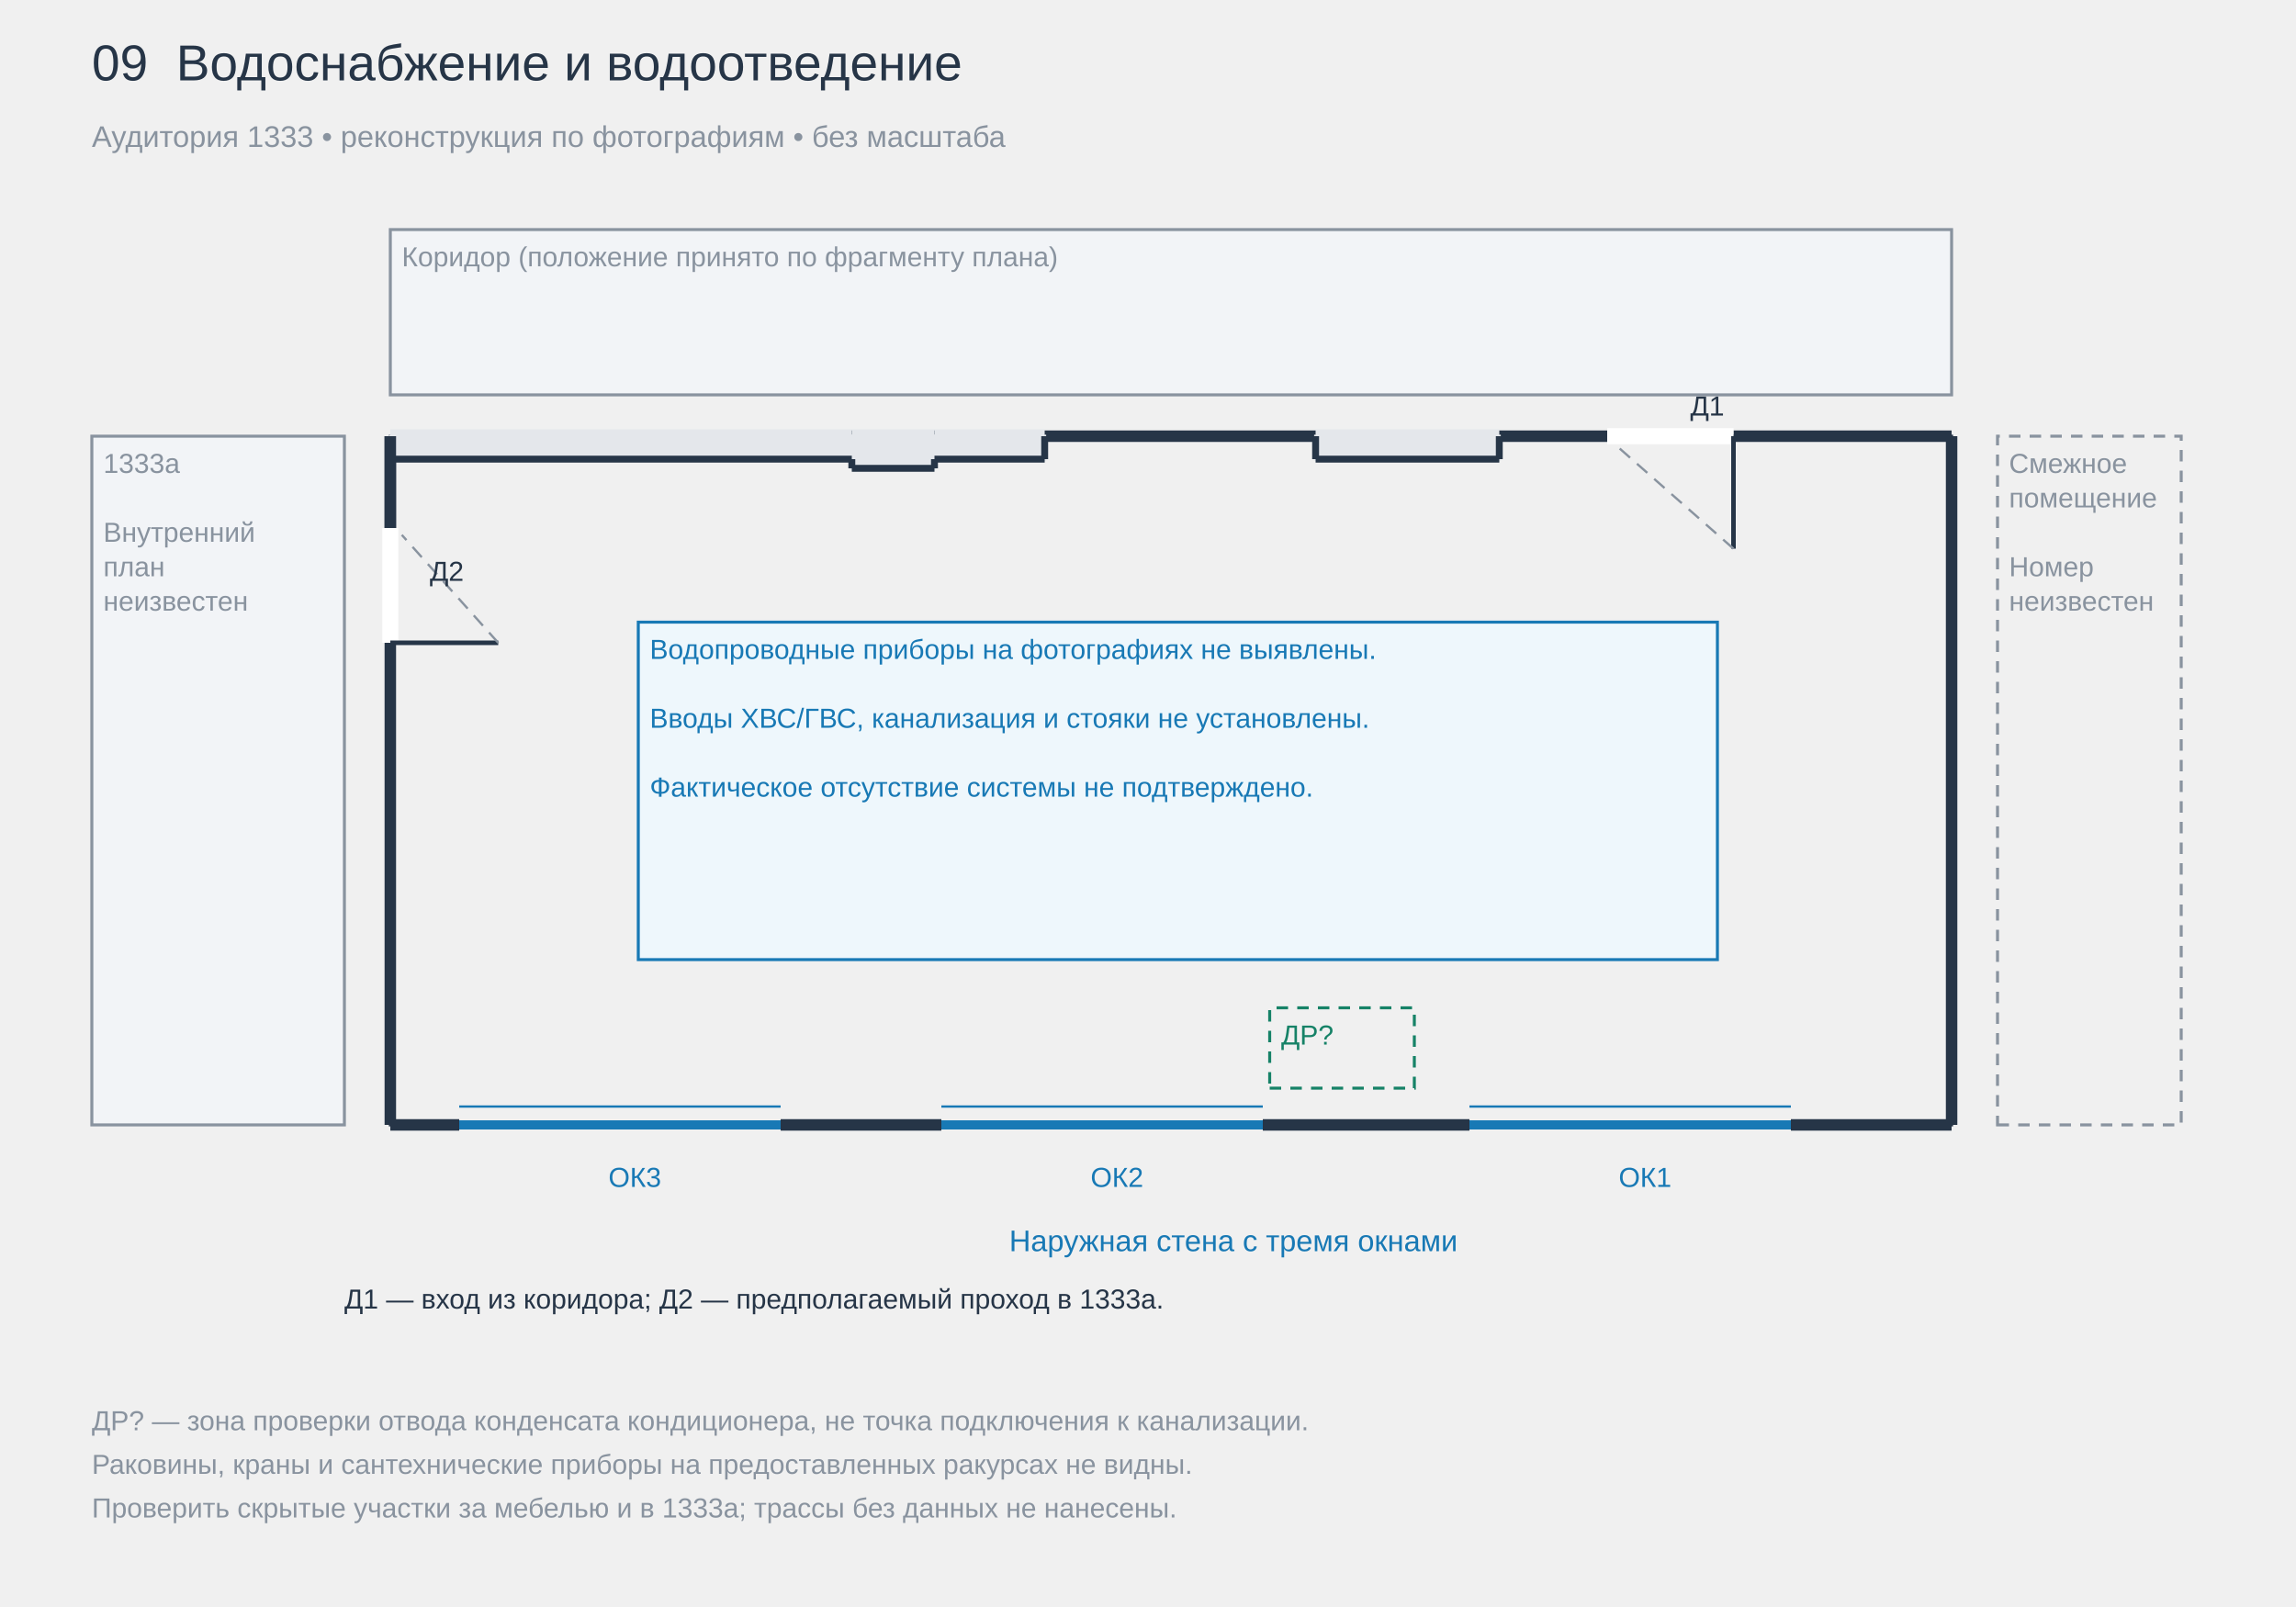
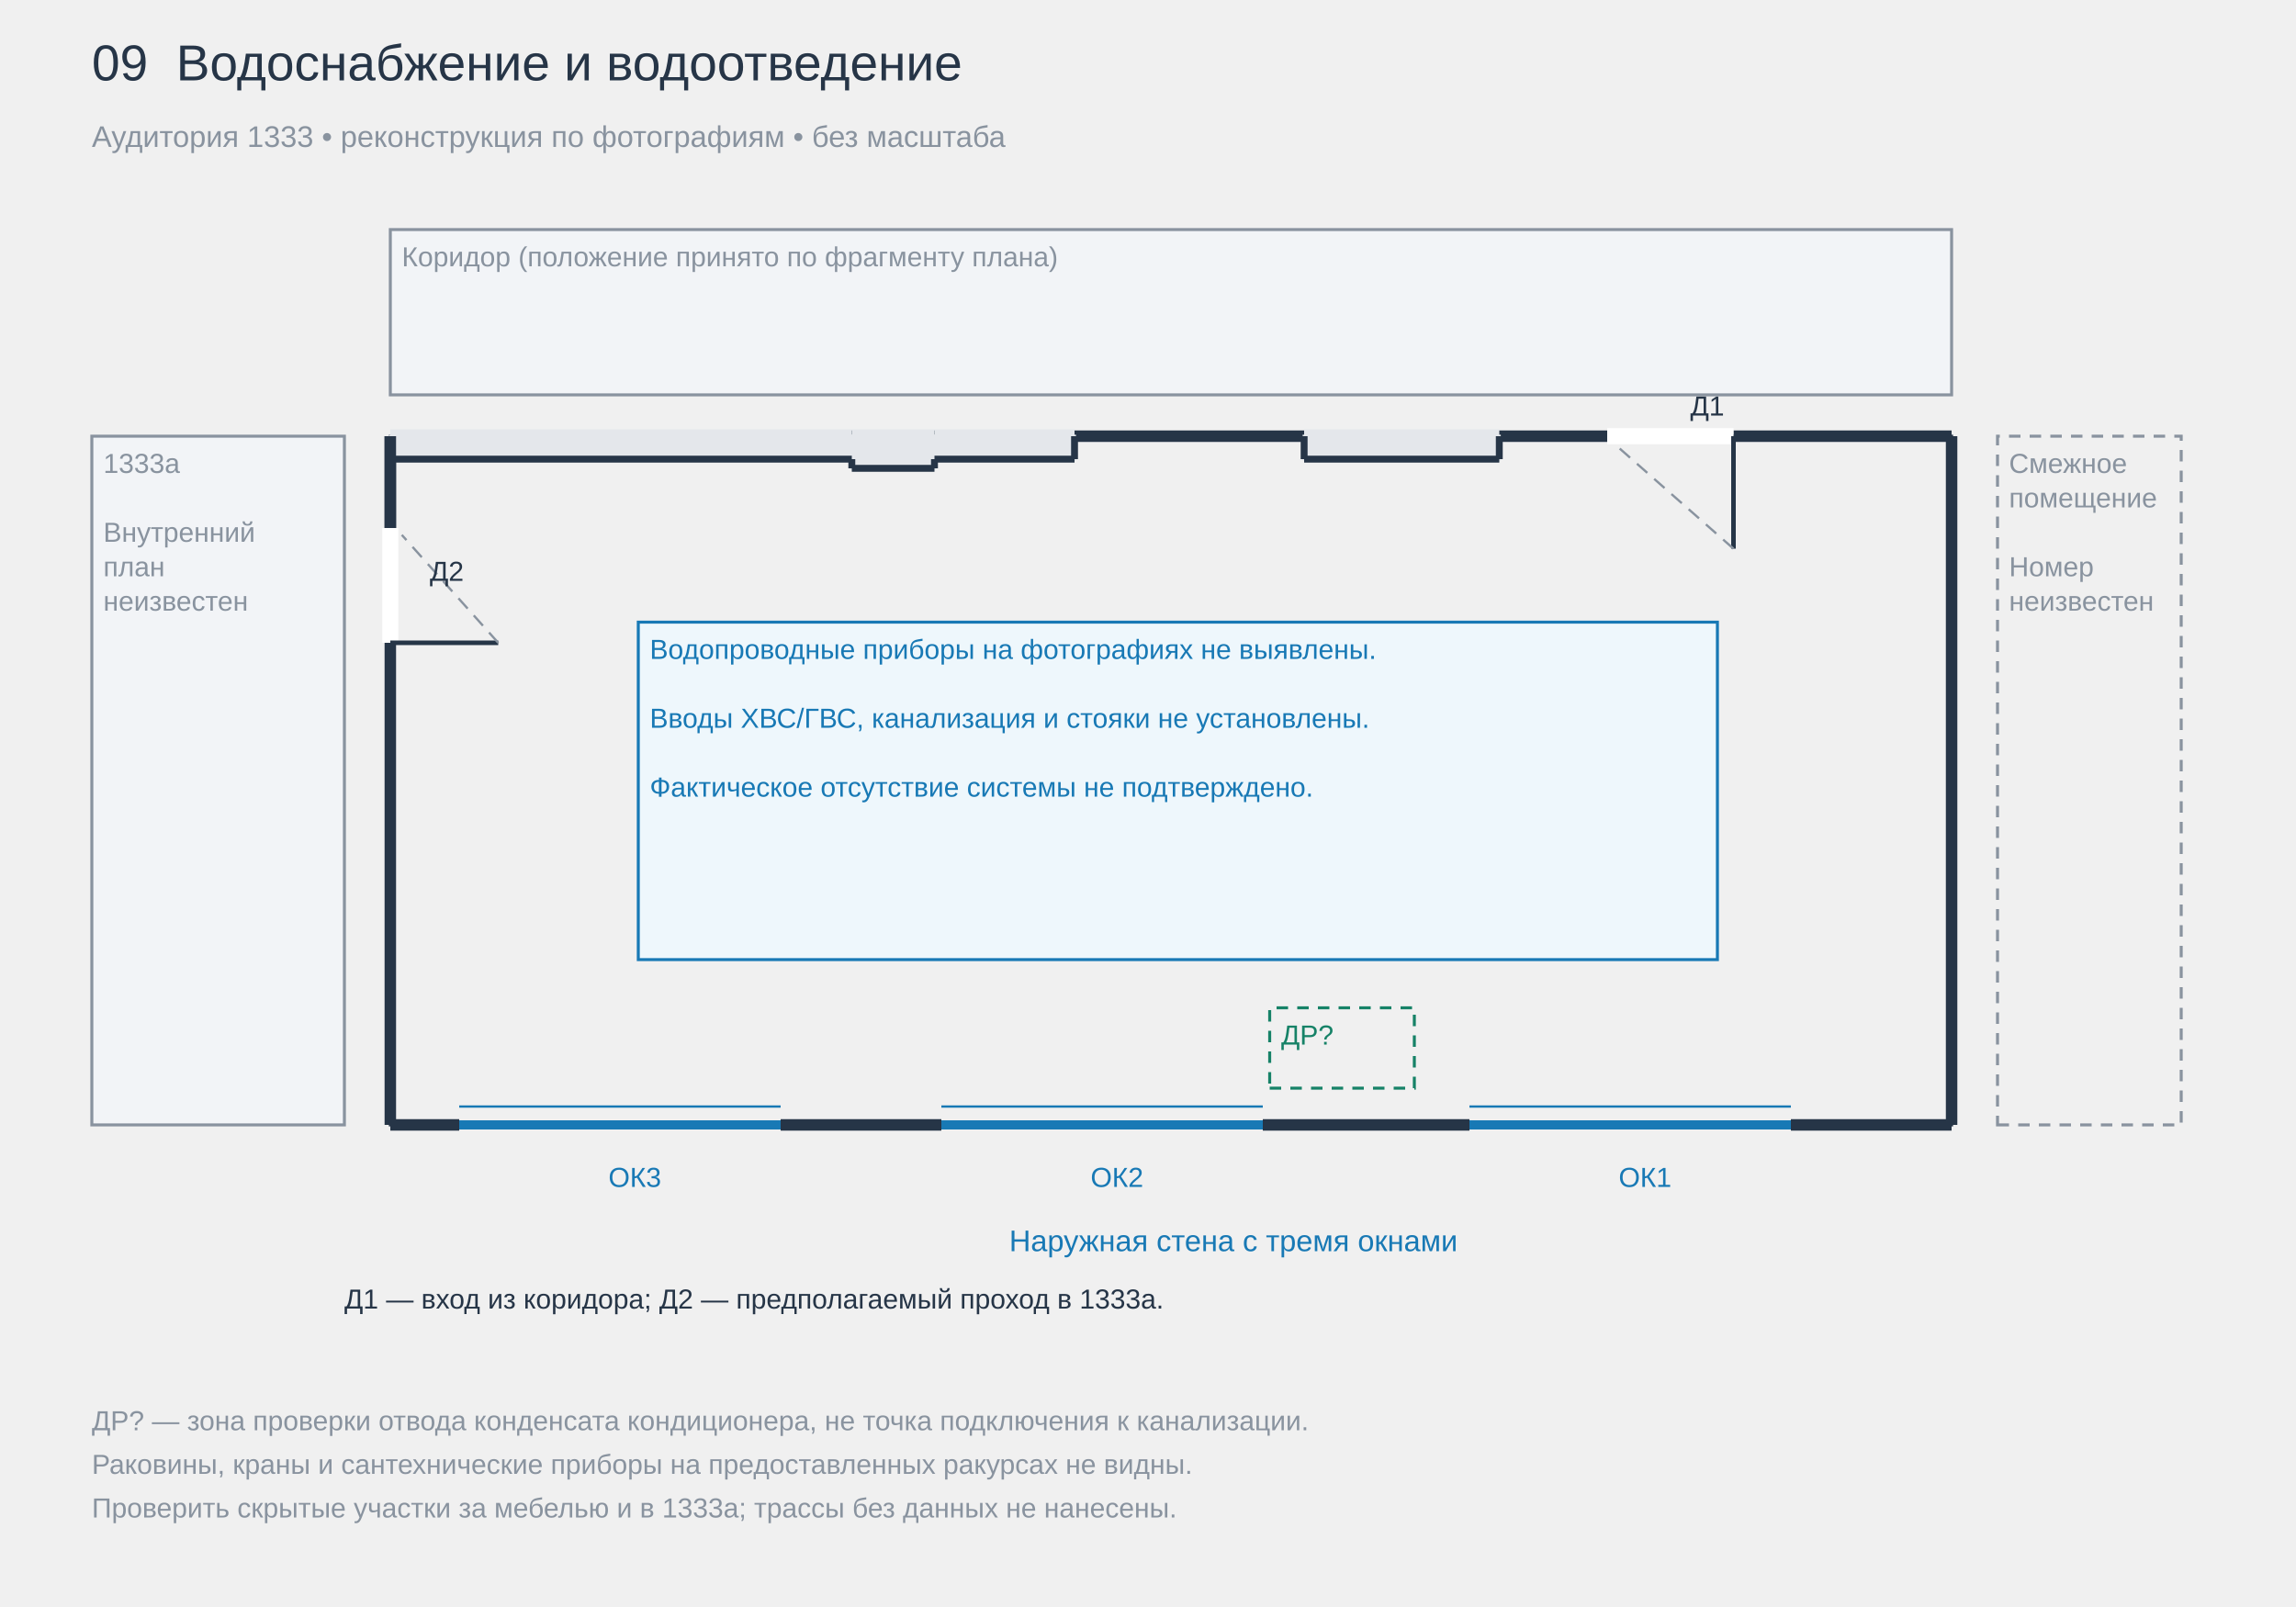
<svg xmlns="http://www.w3.org/2000/svg" version="1.1" width="1000" height="700" viewBox="0 0 1000 700">
  <text fill="#263547" xml:space="preserve" transform="matrix(1 0 -0 1 0 700)" font-size="22" font-family="Arial">
    <tspan y="-665" x="40 52.232 64.464 70.558 76.652 91.304 103.536 116.362 128.594 139.594 151.738 163.97 176.554 191.25 203.482 215.626 227.902 240.134 246.228 258.504 264.598 276.28 288.512 301.338 313.57 325.802 335.878 347.56 359.792 372.618 384.85 396.994 409.27">09  Водоснабжение и водоотведение</tspan>
  </text>
  <text fill="#89939f" xml:space="preserve" transform="matrix(1 0 -0 1 0 700)" font-size="13" font-family="Arial">
    <tspan y="-636" x="40 48.658 55.158 62.737 69.991 75.945 83.173 90.401 97.655 104.688 108.289 115.517 119.846 127.074 134.302 141.53 145.131 149.681 153.282 160.51 167.738 173.419 180.647 187.823 194.323 200.277 207.505 214.005 219.686 227.122 234.376 241.409 245.01 252.043 259.271 262.872 273.558 280.786 286.74 293.968 298.7 305.928 313.156 323.842 331.096 338.129 347.06 350.661 355.211 358.812 366.248 373.476 379.43 383.031 391.962 399.19 405.69 416.116 422.07 429.298 436.734">Аудитория 1­333 • реконструкция по фотографиям • без масштаба</tspan>
  </text>
  <path transform="matrix(1,0,0,-1,0,700)" d="M170 528H850V600H170Z" fill="#f2f4f7" />
  <path transform="matrix(1,0,0,-1,0,700)" stroke-width="1.3" stroke-linecap="butt" stroke-miterlimit="10" stroke-linejoin="miter" fill="none" stroke="#89939f" d="M170 528H850V600H170Z" />
  <text fill="#89939f" xml:space="preserve" transform="matrix(1 0 -0 1 0 700)" font-size="12" font-family="Arial">
    <tspan y="-584" x="175 181.984 188.656 195.328 202.024 209.02 215.692 222.364 225.688 229.684 236.176 242.848 249.844 256.516 264.532 271.204 277.828 284.524 291.196 294.52 301.012 307.684 314.38 321.004 327.496 332.992 339.664 342.988 349.48 356.152 359.476 369.34 376.012 382.684 387.052 395.296 401.968 408.592 414.088 420.088 423.412 429.904 436.9 443.572 450.196 456.868">Коридор (положение принято по фрагменту плана)</tspan>
  </text>
  <path transform="matrix(1,0,0,-1,0,700)" d="M40 210H150V510H40Z" fill="#f2f4f7" />
  <path transform="matrix(1,0,0,-1,0,700)" stroke-width="1.3" stroke-linecap="butt" stroke-miterlimit="10" stroke-linejoin="miter" fill="none" stroke="#89939f" d="M40 210H150V510H40Z" />
  <text fill="#89939f" xml:space="preserve" transform="matrix(1 0 -0 1 0 700)" font-size="12" font-family="Arial">
    <tspan y="-494" x="45 51.672 55.668 62.34 69.012 75.684">1­333а</tspan>
  </text>
  <text fill="#89939f" xml:space="preserve" transform="matrix(1 0 -0 1 0 700)" font-size="12" font-family="Arial">
    <tspan y="-464" x="45 52.992 59.616 65.616 71.112 77.784 84.456 91.08 97.704 104.4">Внутренний</tspan>
  </text>
  <text fill="#89939f" xml:space="preserve" transform="matrix(1 0 -0 1 0 700)" font-size="12" font-family="Arial">
    <tspan y="-449" x="45 51.492 58.488 65.16">план</tspan>
  </text>
  <text fill="#89939f" xml:space="preserve" transform="matrix(1 0 -0 1 0 700)" font-size="12" font-family="Arial">
    <tspan y="-434" x="45 51.624 58.296 64.992 70.488 76.86 83.532 89.532 95.028 101.7">неизвестен</tspan>
  </text>
  <path transform="matrix(1,0,0,-1,0,700)" stroke-width="1.3" stroke-linecap="butt" stroke-dasharray="5,4" stroke-miterlimit="10" stroke-linejoin="miter" fill="none" stroke="#89939f" d="M870 210H950V510H870Z" />
  <text fill="#89939f" xml:space="preserve" transform="matrix(1 0 -0 1 0 700)" font-size="12" font-family="Arial">
    <tspan y="-494" x="875 883.664 891.908 898.58 906.596 913.22 919.892">Смежное</tspan>
  </text>
  <text fill="#89939f" xml:space="preserve" transform="matrix(1 0 -0 1 0 700)" font-size="12" font-family="Arial">
    <tspan y="-479" x="875 881.492 888.164 896.408 903.08 912.944 919.616 926.24 932.936">помещение</tspan>
  </text>
  <text fill="#89939f" xml:space="preserve" transform="matrix(1 0 -0 1 0 700)" font-size="12" font-family="Arial">
    <tspan y="-449" x="875 883.664 890.336 898.58 905.252">Номер</tspan>
  </text>
  <text fill="#89939f" xml:space="preserve" transform="matrix(1 0 -0 1 0 700)" font-size="12" font-family="Arial">
    <tspan y="-434" x="875 881.624 888.296 894.992 900.488 906.86 913.532 919.532 925.028 931.7">неизвестен</tspan>
  </text>
  <path transform="matrix(1,0,0,-1,0,700)" stroke-width="1.3" stroke-linecap="butt" stroke-miterlimit="10" stroke-linejoin="miter" fill="none" stroke="#263547" d="M170 210H850V510H170Z" />
  <path transform="matrix(1,0,0,-1,0,700)" stroke-width="5" stroke-linecap="butt" stroke-miterlimit="10" stroke-linejoin="miter" fill="none" stroke="#263547" d="M850 510H755" />
  <path transform="matrix(1,0,0,-1,0,700)" stroke-width="5" stroke-linecap="butt" stroke-miterlimit="10" stroke-linejoin="miter" fill="none" stroke="#263547" d="M700 510H170" />
  <path transform="matrix(1,0,0,-1,0,700)" stroke-width="5" stroke-linecap="butt" stroke-miterlimit="10" stroke-linejoin="miter" fill="none" stroke="#263547" d="M850 510V210" />
  <path transform="matrix(1,0,0,-1,0,700)" stroke-width="5" stroke-linecap="butt" stroke-miterlimit="10" stroke-linejoin="miter" fill="none" stroke="#263547" d="M170 510V470" />
  <path transform="matrix(1,0,0,-1,0,700)" stroke-width="5" stroke-linecap="butt" stroke-miterlimit="10" stroke-linejoin="miter" fill="none" stroke="#263547" d="M170 420V210" />
  <path transform="matrix(1,0,0,-1,0,700)" stroke-width="5" stroke-linecap="butt" stroke-miterlimit="10" stroke-linejoin="miter" fill="none" stroke="#263547" d="M850 210H780" />
  <path transform="matrix(1,0,0,-1,0,700)" stroke-width="5" stroke-linecap="butt" stroke-miterlimit="10" stroke-linejoin="miter" fill="none" stroke="#263547" d="M640 210H550" />
  <path transform="matrix(1,0,0,-1,0,700)" stroke-width="5" stroke-linecap="butt" stroke-miterlimit="10" stroke-linejoin="miter" fill="none" stroke="#263547" d="M410 210H340" />
  <path transform="matrix(1,0,0,-1,0,700)" stroke-width="5" stroke-linecap="butt" stroke-miterlimit="10" stroke-linejoin="miter" fill="none" stroke="#263547" d="M200 210H170" />
  <path transform="matrix(1,0,0,-1,0,700)" stroke-width="7" stroke-linecap="butt" stroke-miterlimit="10" stroke-linejoin="miter" fill="none" stroke="#ffffff" d="M755 510H700" />
  <path transform="matrix(1,0,0,-1,0,700)" stroke-width="7" stroke-linecap="butt" stroke-miterlimit="10" stroke-linejoin="miter" fill="none" stroke="#ffffff" d="M170 470V420" />
  <path transform="matrix(1,0,0,-1,0,700)" stroke-width="2" stroke-linecap="butt" stroke-miterlimit="10" stroke-linejoin="miter" fill="none" stroke="#263547" d="M755 510V461" />
  <path transform="matrix(1,0,0,-1,0,700)" stroke-width="1" stroke-linecap="butt" stroke-dasharray="6,4" stroke-miterlimit="10" stroke-linejoin="miter" fill="none" stroke="#89939f" d="M755 461 705 505" />
  <text fill="#263547" xml:space="preserve" transform="matrix(1 0 -0 1 0 700)" font-size="12" font-family="Arial">
    <tspan y="-519" x="736.199 744.323">Д1</tspan>
  </text>
  <path transform="matrix(1,0,0,-1,0,700)" stroke-width="2" stroke-linecap="butt" stroke-miterlimit="10" stroke-linejoin="miter" fill="none" stroke="#263547" d="M170 420H217" />
  <path transform="matrix(1,0,0,-1,0,700)" stroke-width="1" stroke-linecap="butt" stroke-dasharray="6,4" stroke-miterlimit="10" stroke-linejoin="miter" fill="none" stroke="#89939f" d="M217 420 175 467" />
  <path transform="matrix(1,0,0,-1,0,700)" stroke-width="4" stroke-linecap="butt" stroke-miterlimit="10" stroke-linejoin="miter" fill="none" stroke="#1879b5" d="M780 210H640" />
  <path transform="matrix(1,0,0,-1,0,700)" stroke-width="1" stroke-linecap="butt" stroke-miterlimit="10" stroke-linejoin="miter" fill="none" stroke="#1879b5" d="M780 218H640" />
  <text fill="#1879b5" xml:space="preserve" transform="matrix(1 0 -0 1 0 700)" font-size="12" font-family="Arial">
    <tspan y="-183" x="705.002 714.326 721.31">ОК1</tspan>
  </text>
  <path transform="matrix(1,0,0,-1,0,700)" stroke-width="4" stroke-linecap="butt" stroke-miterlimit="10" stroke-linejoin="miter" fill="none" stroke="#1879b5" d="M550 210H410" />
  <path transform="matrix(1,0,0,-1,0,700)" stroke-width="1" stroke-linecap="butt" stroke-miterlimit="10" stroke-linejoin="miter" fill="none" stroke="#1879b5" d="M550 218H410" />
  <text fill="#1879b5" xml:space="preserve" transform="matrix(1 0 -0 1 0 700)" font-size="12" font-family="Arial">
    <tspan y="-183" x="475.002 484.326 491.31">ОК2</tspan>
  </text>
  <path transform="matrix(1,0,0,-1,0,700)" stroke-width="4" stroke-linecap="butt" stroke-miterlimit="10" stroke-linejoin="miter" fill="none" stroke="#1879b5" d="M340 210H200" />
  <path transform="matrix(1,0,0,-1,0,700)" stroke-width="1" stroke-linecap="butt" stroke-miterlimit="10" stroke-linejoin="miter" fill="none" stroke="#1879b5" d="M340 218H200" />
  <text fill="#1879b5" xml:space="preserve" transform="matrix(1 0 -0 1 0 700)" font-size="12" font-family="Arial">
    <tspan y="-183" x="265.002 274.326 281.31">ОК3</tspan>
  </text>
  <text fill="#1879b5" xml:space="preserve" transform="matrix(1 0 -0 1 0 700)" font-size="13" font-family="Arial">
    <tspan y="-155" x="439.549 448.935 456.163 463.391 469.891 478.575 485.751 492.979 500.012 503.613 510.113 516.067 523.295 530.471 537.699 541.3 547.8 551.401 557.355 564.583 571.811 580.742 587.775 591.376 598.605 604.285 611.462 618.69 627.621">Наружная стена с тремя окнами</tspan>
  </text>
-   <path transform="matrix(1,0,0,-1,0,700)" d="M573 500H653V510H573Z" fill="#e4e7eb" />
-   <path transform="matrix(1,0,0,-1,0,700)" stroke-width="1.3" stroke-linecap="butt" stroke-miterlimit="10" stroke-linejoin="miter" fill="none" stroke="#e4e7eb" d="M573 500H653V510H573Z" />
-   <path transform="matrix(1,0,0,-1,0,700)" stroke-width="6" stroke-linecap="butt" stroke-miterlimit="10" stroke-linejoin="miter" fill="none" stroke="#e4e7eb" d="M653 510H573" />
-   <path transform="matrix(1,0,0,-1,0,700)" d="M407 500H455V510H407Z" fill="#e4e7eb" />
-   <path transform="matrix(1,0,0,-1,0,700)" stroke-width="1.3" stroke-linecap="butt" stroke-miterlimit="10" stroke-linejoin="miter" fill="none" stroke="#e4e7eb" d="M407 500H455V510H407Z" />
-   <path transform="matrix(1,0,0,-1,0,700)" stroke-width="6" stroke-linecap="butt" stroke-miterlimit="10" stroke-linejoin="miter" fill="none" stroke="#e4e7eb" d="M455 510H407" />
+   <path transform="matrix(1,0,0,-1,0,700)" d="M568 500H653V510H568Z" fill="#e4e7eb" />
+   <path transform="matrix(1,0,0,-1,0,700)" stroke-width="1.3" stroke-linecap="butt" stroke-miterlimit="10" stroke-linejoin="miter" fill="none" stroke="#e4e7eb" d="M568 500H653V510H568Z" />
+   <path transform="matrix(1,0,0,-1,0,700)" stroke-width="6" stroke-linecap="butt" stroke-miterlimit="10" stroke-linejoin="miter" fill="none" stroke="#e4e7eb" d="M653 510H568" />
+   <path transform="matrix(1,0,0,-1,0,700)" d="M407 500H468V510H407Z" fill="#e4e7eb" />
+   <path transform="matrix(1,0,0,-1,0,700)" stroke-width="1.3" stroke-linecap="butt" stroke-miterlimit="10" stroke-linejoin="miter" fill="none" stroke="#e4e7eb" d="M407 500H468V510H407Z" />
+   <path transform="matrix(1,0,0,-1,0,700)" stroke-width="6" stroke-linecap="butt" stroke-miterlimit="10" stroke-linejoin="miter" fill="none" stroke="#e4e7eb" d="M468 510H407" />
  <path transform="matrix(1,0,0,-1,0,700)" d="M371 496H407V510H371Z" fill="#e4e7eb" />
  <path transform="matrix(1,0,0,-1,0,700)" stroke-width="1.3" stroke-linecap="butt" stroke-miterlimit="10" stroke-linejoin="miter" fill="none" stroke="#e4e7eb" d="M371 496H407V510H371Z" />
  <path transform="matrix(1,0,0,-1,0,700)" stroke-width="6" stroke-linecap="butt" stroke-miterlimit="10" stroke-linejoin="miter" fill="none" stroke="#e4e7eb" d="M407 510H371" />
  <path transform="matrix(1,0,0,-1,0,700)" d="M170 500H371V510H170Z" fill="#e4e7eb" />
  <path transform="matrix(1,0,0,-1,0,700)" stroke-width="1.3" stroke-linecap="butt" stroke-miterlimit="10" stroke-linejoin="miter" fill="none" stroke="#e4e7eb" d="M170 500H371V510H170Z" />
  <path transform="matrix(1,0,0,-1,0,700)" stroke-width="6" stroke-linecap="butt" stroke-miterlimit="10" stroke-linejoin="miter" fill="none" stroke="#e4e7eb" d="M371 510H170" />
  <path transform="matrix(1,0,0,-1,0,700)" stroke-width="3" stroke-linecap="butt" stroke-miterlimit="10" stroke-linejoin="miter" fill="none" stroke="#263547" d="M653 510V500" />
-   <path transform="matrix(1,0,0,-1,0,700)" stroke-width="3" stroke-linecap="butt" stroke-miterlimit="10" stroke-linejoin="miter" fill="none" stroke="#263547" d="M653 500H573" />
-   <path transform="matrix(1,0,0,-1,0,700)" stroke-width="3" stroke-linecap="butt" stroke-miterlimit="10" stroke-linejoin="miter" fill="none" stroke="#263547" d="M573 500V510" />
-   <path transform="matrix(1,0,0,-1,0,700)" stroke-width="3" stroke-linecap="butt" stroke-miterlimit="10" stroke-linejoin="miter" fill="none" stroke="#263547" d="M455 510V500" />
-   <path transform="matrix(1,0,0,-1,0,700)" stroke-width="3" stroke-linecap="butt" stroke-miterlimit="10" stroke-linejoin="miter" fill="none" stroke="#263547" d="M455 500H407" />
+   <path transform="matrix(1,0,0,-1,0,700)" stroke-width="3" stroke-linecap="butt" stroke-miterlimit="10" stroke-linejoin="miter" fill="none" stroke="#263547" d="M653 500H568" />
+   <path transform="matrix(1,0,0,-1,0,700)" stroke-width="3" stroke-linecap="butt" stroke-miterlimit="10" stroke-linejoin="miter" fill="none" stroke="#263547" d="M568 500V510" />
+   <path transform="matrix(1,0,0,-1,0,700)" stroke-width="3" stroke-linecap="butt" stroke-miterlimit="10" stroke-linejoin="miter" fill="none" stroke="#263547" d="M468 510V500" />
+   <path transform="matrix(1,0,0,-1,0,700)" stroke-width="3" stroke-linecap="butt" stroke-miterlimit="10" stroke-linejoin="miter" fill="none" stroke="#263547" d="M468 500H407" />
  <path transform="matrix(1,0,0,-1,0,700)" stroke-width="3" stroke-linecap="butt" stroke-miterlimit="10" stroke-linejoin="miter" fill="none" stroke="#263547" d="M407 500V496" />
  <path transform="matrix(1,0,0,-1,0,700)" stroke-width="3" stroke-linecap="butt" stroke-miterlimit="10" stroke-linejoin="miter" fill="none" stroke="#263547" d="M407 496H371" />
  <path transform="matrix(1,0,0,-1,0,700)" stroke-width="3" stroke-linecap="butt" stroke-miterlimit="10" stroke-linejoin="miter" fill="none" stroke="#263547" d="M371 496V500" />
  <path transform="matrix(1,0,0,-1,0,700)" stroke-width="3" stroke-linecap="butt" stroke-miterlimit="10" stroke-linejoin="miter" fill="none" stroke="#263547" d="M371 500H170" />
  <path transform="matrix(1,0,0,-1,0,700)" stroke-width="5" stroke-linecap="butt" stroke-miterlimit="10" stroke-linejoin="miter" fill="none" stroke="#263547" d="M170 510V470" />
  <text fill="#263547" xml:space="preserve" transform="matrix(1 0 -0 1 0 700)" font-size="12" font-family="Arial">
    <tspan y="-447" x="187.199 195.323">Д2</tspan>
  </text>
  <text fill="#263547" xml:space="preserve" transform="matrix(1 0 -0 1 0 700)" font-size="12" font-family="Arial">
    <tspan y="-130" x="150 158.124 164.796 168.12 180.12 183.444 189.816 195.816 202.488 209.484 212.808 219.504 225 228.324 233.568 240.24 246.912 253.608 260.604 267.276 273.948 280.62 283.944 287.268 295.392 302.064 305.388 317.388 320.712 327.204 333.876 340.548 347.544 354.036 360.708 367.704 374.376 378.744 385.416 392.088 400.332 408.948 415.644 418.968 425.46 432.132 438.804 444.804 451.476 458.472 461.796 468.168 471.492 478.164 482.16 488.832 495.504 502.176 508.848">Д1 — вход из коридора; Д2 — предполагаемый проход в 1­333а.</tspan>
  </text>
  <path transform="matrix(1,0,0,-1,0,700)" d="M278 282H748V429H278Z" fill="#eef7fc" />
  <path transform="matrix(1,0,0,-1,0,700)" stroke-width="1.3" stroke-linecap="butt" stroke-miterlimit="10" stroke-linejoin="miter" fill="none" stroke="#1879b5" d="M278 282H748V429H278Z" />
  <text fill="#1879b5" xml:space="preserve" transform="matrix(1 0 -0 1 0 700)" font-size="12" font-family="Arial">
    <tspan y="-413" x="283 290.992 297.664 304.66 311.332 317.824 324.496 331.168 337.54 344.212 351.208 357.832 366.448 373.12 376.444 382.936 389.608 396.304 403.168 409.84 416.512 425.128 428.452 435.076 441.748 445.072 454.936 461.608 467.104 473.776 478.144 484.816 491.488 501.352 508.048 514.54 520.54 523.864 530.488 537.16 540.484 546.856 555.472 561.964 568.336 575.332 582.004 588.628 597.244">Водопроводные приборы на фотографиях не выявлены.</tspan>
  </text>
  <text fill="#1879b5" xml:space="preserve" transform="matrix(1 0 -0 1 0 700)" font-size="12" font-family="Arial">
    <tspan y="-383" x="283 290.992 297.364 304.036 311.032 319.648 322.972 330.964 338.956 347.62 350.944 357.436 365.428 374.092 377.416 380.74 385.984 392.656 399.28 405.952 412.948 419.644 425.14 431.812 438.676 445.372 451.864 455.188 461.884 465.208 471.208 476.704 483.376 489.868 495.112 501.808 505.132 511.756 518.428 521.752 527.752 533.752 539.248 545.92 552.544 559.216 565.588 572.584 579.256 585.88 594.496">Вводы ХВС/ГВС, канализация и стояки не установлены.</tspan>
  </text>
  <text fill="#1879b5" xml:space="preserve" transform="matrix(1 0 -0 1 0 700)" font-size="12" font-family="Arial">
    <tspan y="-353" x="283 292.12 298.792 304.036 309.532 316.228 322.468 329.14 335.14 340.384 347.056 353.728 357.052 363.724 369.22 375.22 381.22 386.716 392.716 398.212 404.584 411.28 417.952 421.276 427.276 433.972 439.972 445.468 452.14 460.384 469 472.324 478.948 485.62 488.944 495.436 502.108 509.104 514.6 520.972 527.644 534.316 542.332 549.328 556 562.624 569.296">Фактическое отсутствие системы не подтверждено.</tspan>
  </text>
  <path transform="matrix(1,0,0,-1,0,700)" stroke-width="1.3" stroke-linecap="butt" stroke-dasharray="5,4" stroke-miterlimit="10" stroke-linejoin="miter" fill="none" stroke="#168267" d="M553 226H616V261H553Z" />
  <text fill="#168267" xml:space="preserve" transform="matrix(1 0 -0 1 0 700)" font-size="12" font-family="Arial">
    <tspan y="-245" x="558 566.124 574.116">ДР?</tspan>
  </text>
  <text fill="#89939f" xml:space="preserve" transform="matrix(1 0 -0 1 0 700)" font-size="12" font-family="Arial">
    <tspan y="-77" x="40 48.124 56.116 62.788 66.112 78.112 81.436 86.932 93.604 100.228 106.9 110.224 116.716 123.388 130.06 136.432 143.104 149.776 155.02 161.716 165.04 171.712 177.208 183.58 190.252 197.248 203.92 207.244 212.488 219.16 225.784 232.78 239.452 246.076 252.076 258.748 264.244 270.916 274.24 279.484 286.156 292.78 299.776 306.472 313.336 320.032 326.704 333.328 340 346.672 353.344 356.668 359.992 366.616 373.288 376.612 382.108 388.78 395.02 400.264 406.936 410.26 416.752 423.424 430.42 435.664 442.66 451.66 457.9 464.572 471.196 477.892 484.384 487.708 492.952 496.276 501.52 508.192 514.816 521.488 528.484 535.18 540.676 547.348 554.212 560.908 567.604">ДР? — зона проверки отвода конденсата кондиционера, не точка подключения к канализации.</tspan>
  </text>
  <text fill="#89939f" xml:space="preserve" transform="matrix(1 0 -0 1 0 700)" font-size="12" font-family="Arial">
    <tspan y="-58" x="40 47.992 54.664 59.908 66.58 72.952 79.648 86.272 94.888 98.212 101.536 106.78 113.452 120.124 126.748 135.364 138.688 145.384 148.708 154.708 161.38 168.004 173.5 180.172 186.172 192.796 199.492 205.732 212.404 218.404 223.648 230.344 237.016 240.34 246.832 253.504 260.2 267.064 273.736 280.408 289.024 292.348 298.972 305.644 308.968 315.46 322.132 328.804 335.8 342.472 348.472 353.968 360.64 367.012 374.008 380.68 387.304 393.928 402.544 408.544 411.868 418.54 425.212 430.456 436.456 443.128 449.128 455.8 461.8 465.124 471.748 478.42 481.744 488.116 494.812 501.808 508.432 517.048">Раковины, краны и сантехнические приборы на предоставленных ракурсах не видны.</tspan>
  </text>
  <text fill="#89939f" xml:space="preserve" transform="matrix(1 0 -0 1 0 700)" font-size="12" font-family="Arial">
    <tspan y="-39" x="40 48.616 55.288 61.96 68.332 75.004 81.676 88.372 93.868 100.108 103.432 109.432 114.676 121.348 129.964 135.46 144.076 150.748 154.072 160.072 166.312 172.984 178.984 184.48 189.724 196.42 199.744 205.24 211.912 215.236 223.48 230.152 237.016 243.688 250.684 256.924 265.924 269.248 275.944 279.268 285.64 288.964 295.636 299.632 306.304 312.976 319.648 326.32 329.644 332.968 338.464 345.136 351.808 357.808 363.808 372.424 375.748 382.612 389.284 394.78 398.104 405.1 411.772 418.396 425.02 433.636 439.636 442.96 449.584 456.256 459.58 466.204 472.876 479.5 486.172 492.172 498.844 505.468 514.084">Проверить скрытые участки за мебелью и в 1­333а; трассы без данных не нанесены.</tspan>
  </text>
</svg>
